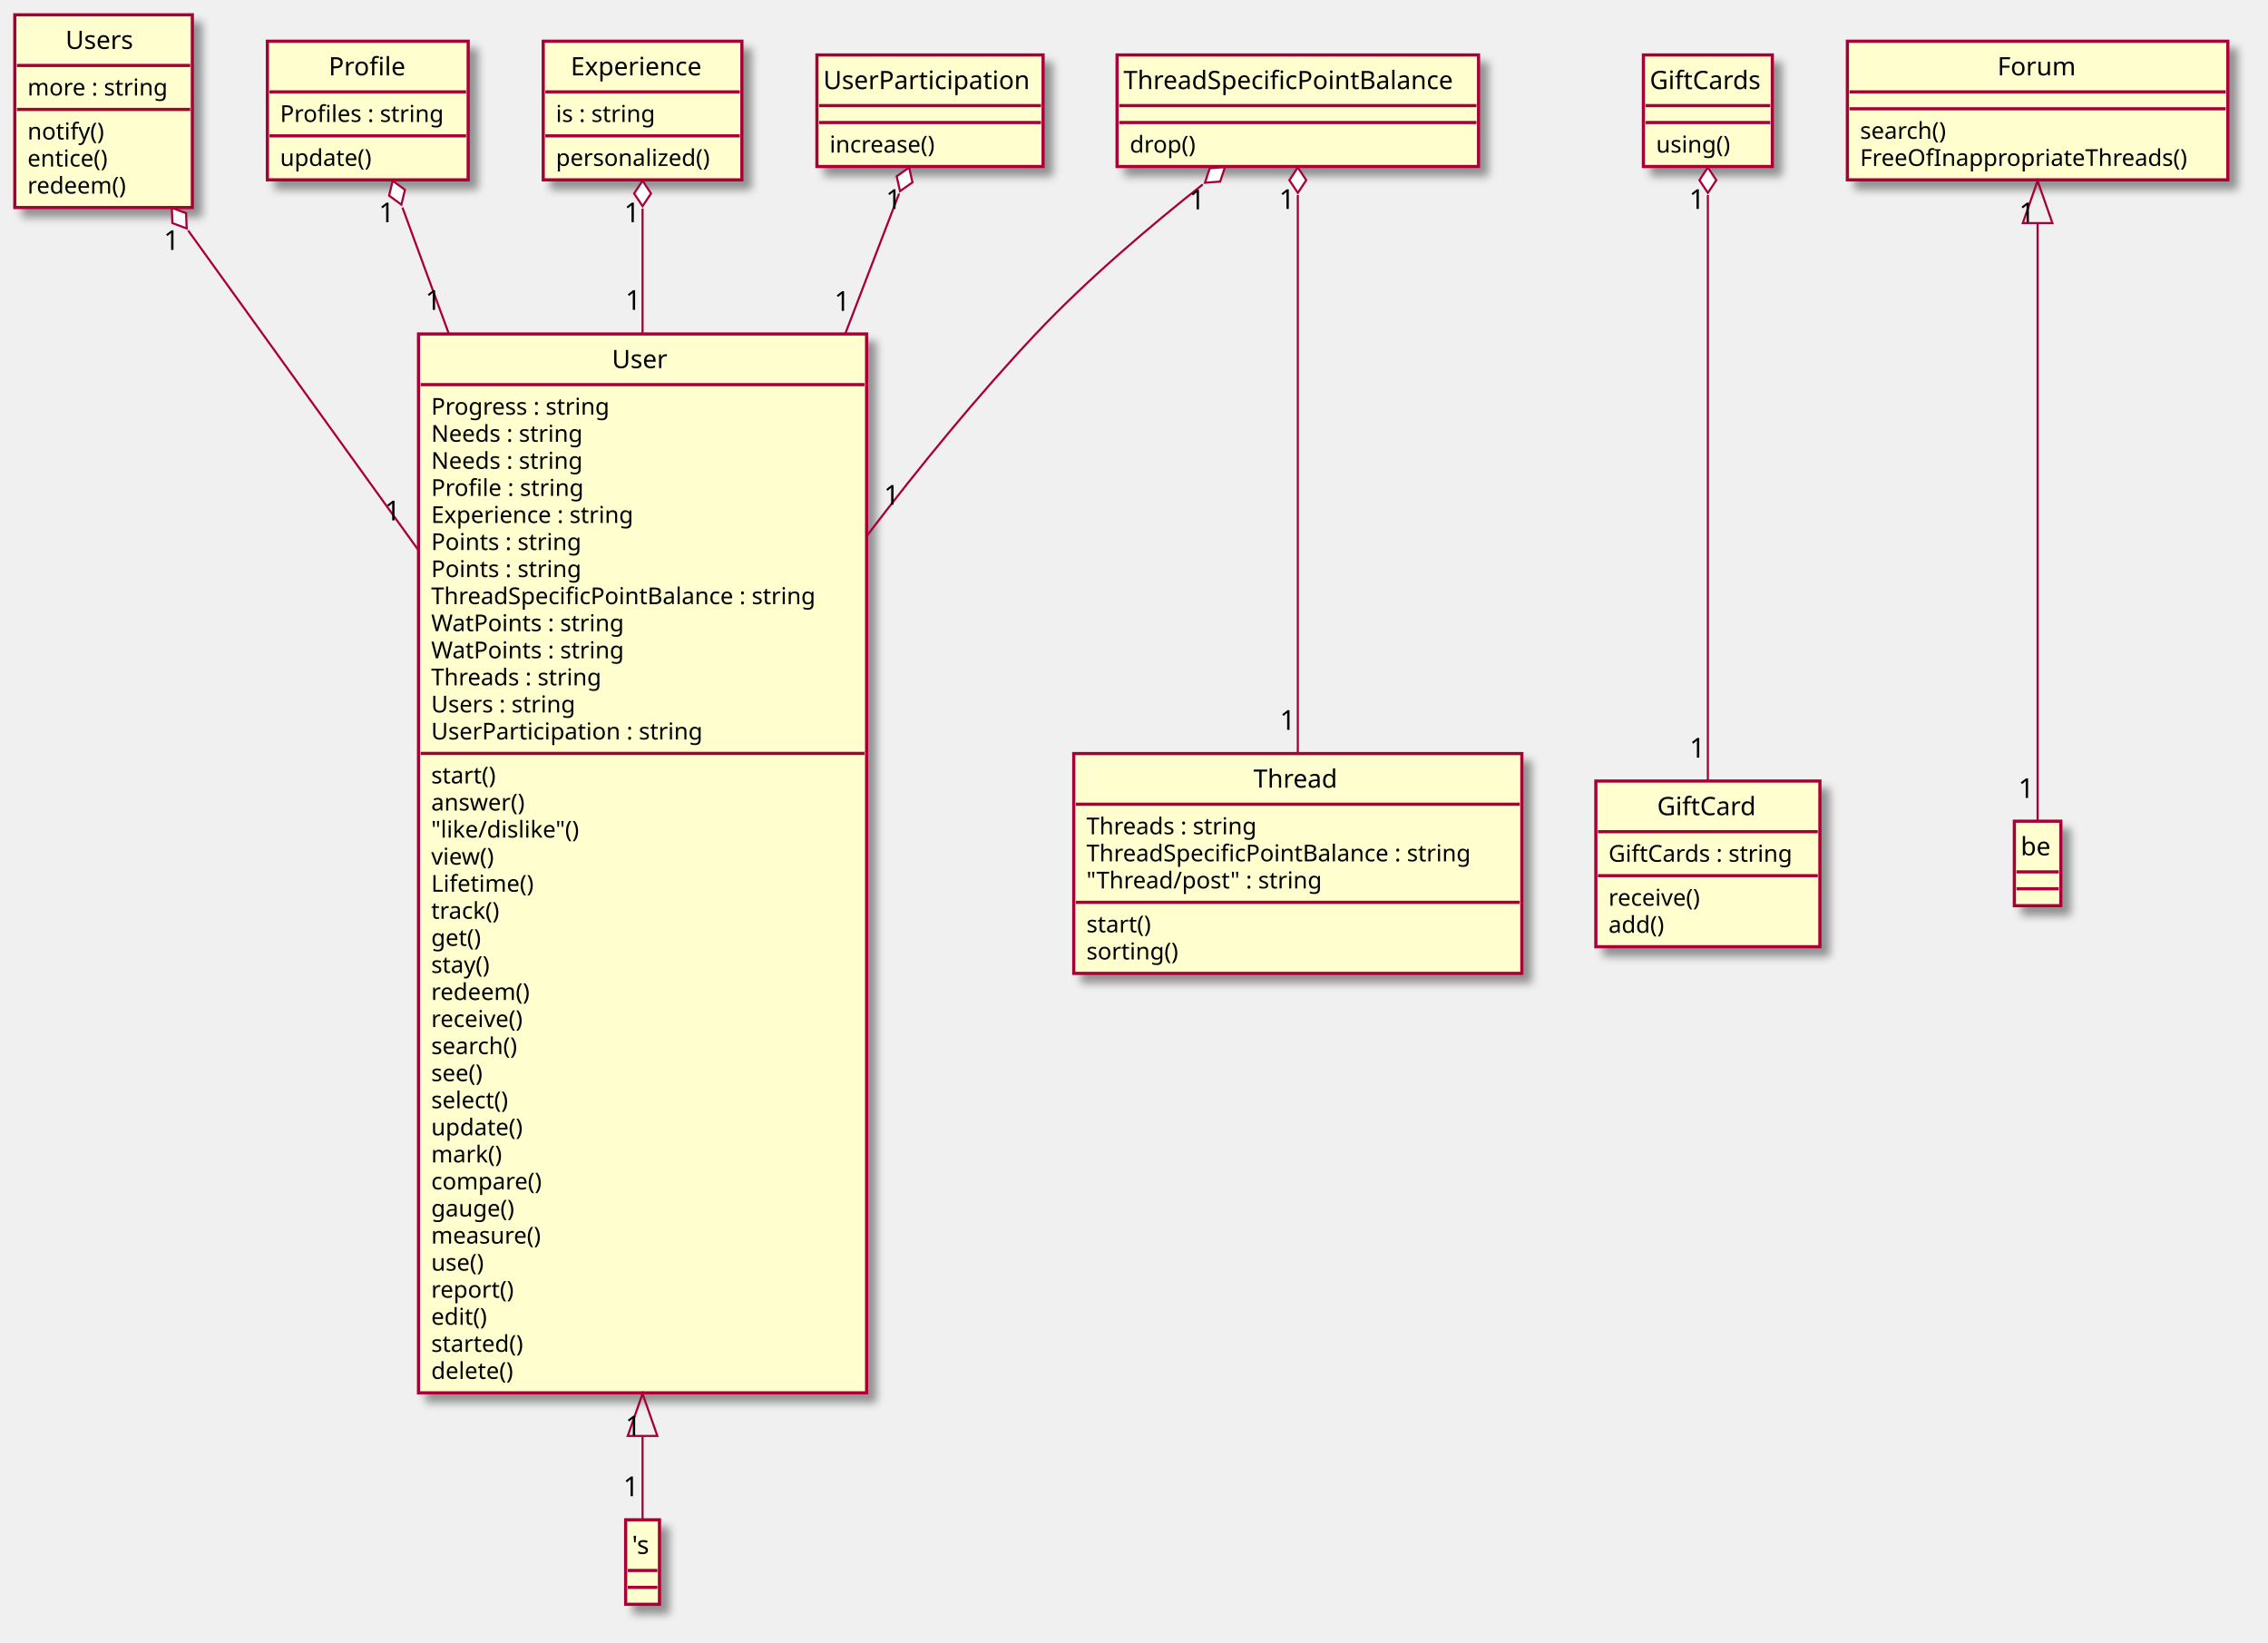
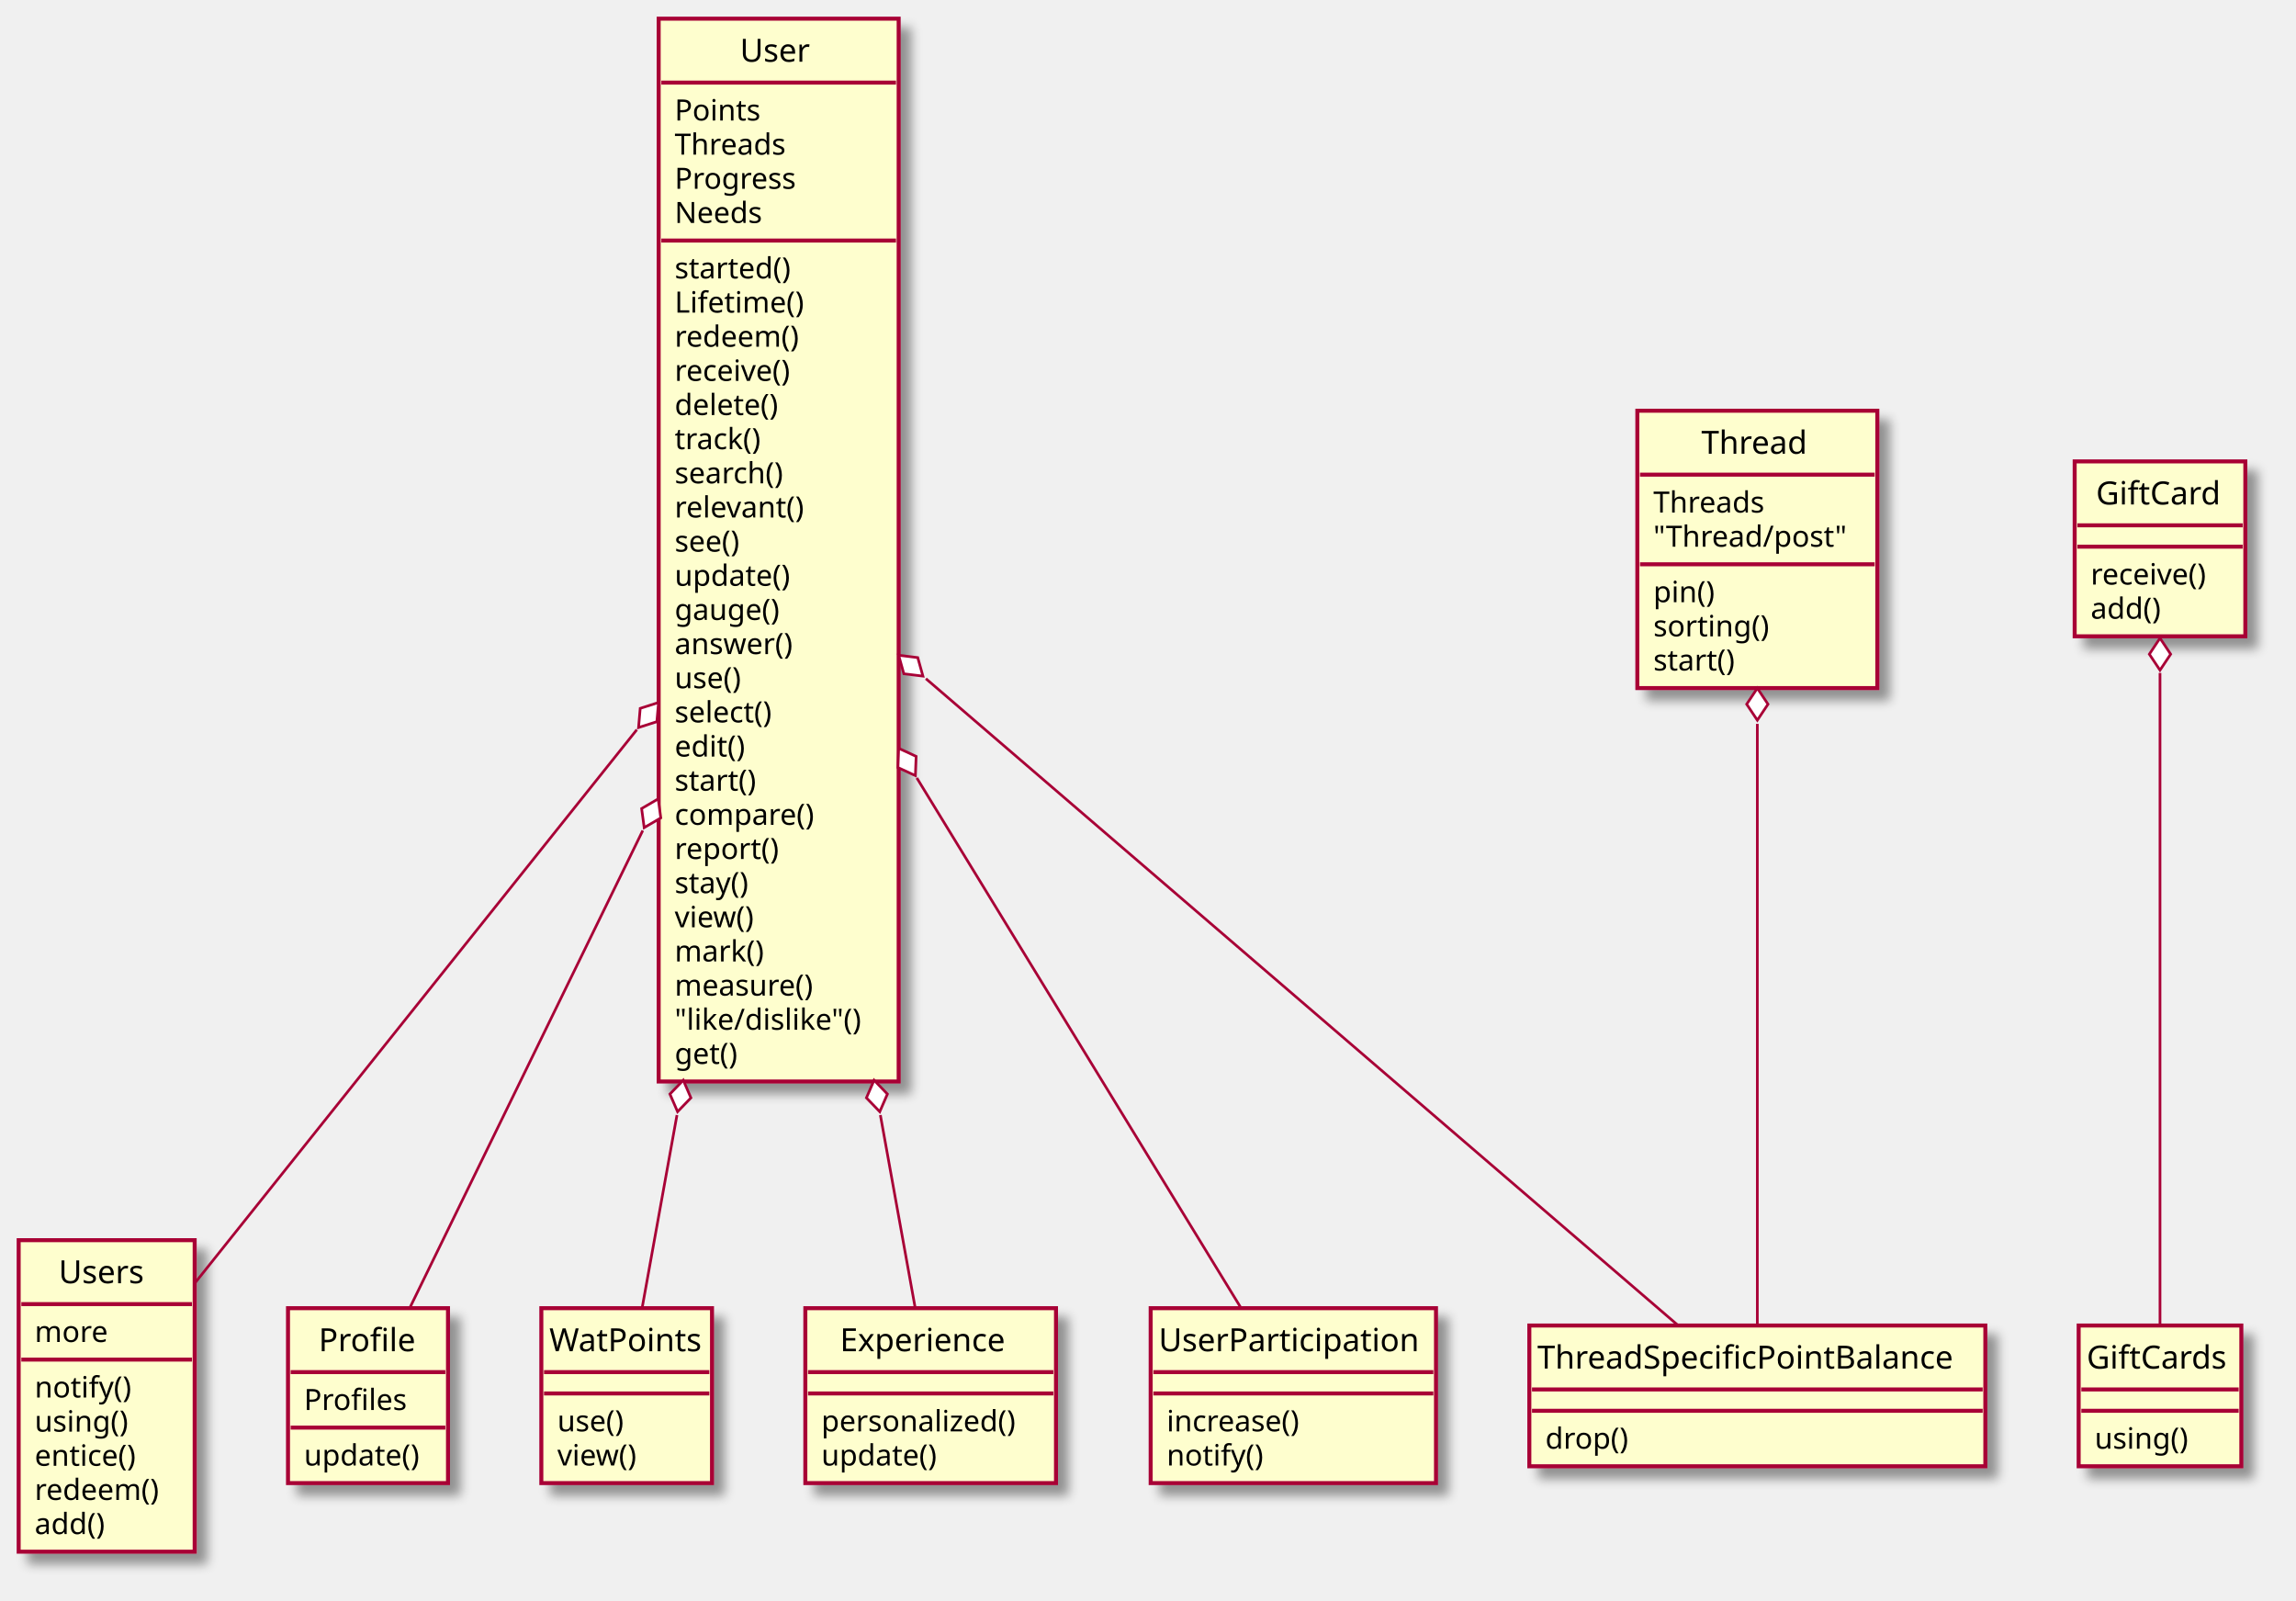
- <svg xmlns="http://www.w3.org/2000/svg" contentScriptType="application/ecmascript" contentStyleType="text/css" height="777px" preserveAspectRatio="none" style="width:1073px;height:777px;" version="1.1" viewBox="0 0 1073 777" width="1073px" zoomAndPan="magnify">
+ <svg xmlns="http://www.w3.org/2000/svg" contentScriptType="application/ecmascript" contentStyleType="text/css" height="600px" preserveAspectRatio="none" style="width:861px;height:600px;" version="1.1" viewBox="0 0 861 600" width="861px" zoomAndPan="magnify">
  <defs>
-     <filter height="300%" id="f1mthelx38ske4" width="300%" x="-1" y="-1">
+     <filter height="300%" id="f1qrqn8c54nh28" width="300%" x="-1" y="-1">
      <feGaussianBlur result="blurOut" stdDeviation="2.0" />
      <feColorMatrix in="blurOut" result="blurOut2" type="matrix" values="0 0 0 0 0 0 0 0 0 0 0 0 0 0 0 0 0 0 .4 0" />
      <feOffset dx="4.0" dy="4.0" in="blurOut2" result="blurOut3" />
      <feBlend in="SourceGraphic" in2="blurOut3" mode="normal" />
    </filter>
  </defs>
  <g>
-     <rect codeLine="2" fill="#FEFECE" filter="url(#f1mthelx38ske4)" height="500.938" id="User" style="stroke: #A80036; stroke-width: 1.5;" width="212" x="198" y="158" />
-     <text fill="#000000" font-family="sans-serif" font-size="12" lengthAdjust="spacingAndGlyphs" textLength="29" x="289.5" y="174.139">User</text>
-     <line style="stroke: #A80036; stroke-width: 1.5;" x1="199" x2="409" y1="181.969" y2="181.969" />
-     <text fill="#000000" font-family="sans-serif" font-size="11" lengthAdjust="spacingAndGlyphs" textLength="90" x="204" y="196.179">Progress : string</text>
-     <text fill="#000000" font-family="sans-serif" font-size="11" lengthAdjust="spacingAndGlyphs" textLength="79" x="204" y="208.984">Needs : string</text>
-     <text fill="#000000" font-family="sans-serif" font-size="11" lengthAdjust="spacingAndGlyphs" textLength="79" x="204" y="221.789">Needs : string</text>
-     <text fill="#000000" font-family="sans-serif" font-size="11" lengthAdjust="spacingAndGlyphs" textLength="77" x="204" y="234.593">Profile : string</text>
-     <text fill="#000000" font-family="sans-serif" font-size="11" lengthAdjust="spacingAndGlyphs" textLength="107" x="204" y="247.398">Experience : string</text>
-     <text fill="#000000" font-family="sans-serif" font-size="11" lengthAdjust="spacingAndGlyphs" textLength="75" x="204" y="260.203">Points : string</text>
-     <text fill="#000000" font-family="sans-serif" font-size="11" lengthAdjust="spacingAndGlyphs" textLength="75" x="204" y="273.007">Points : string</text>
-     <text fill="#000000" font-family="sans-serif" font-size="11" lengthAdjust="spacingAndGlyphs" textLength="200" x="204" y="285.812">ThreadSpecificPointBalance : string</text>
-     <text fill="#000000" font-family="sans-serif" font-size="11" lengthAdjust="spacingAndGlyphs" textLength="97" x="204" y="298.617">WatPoints : string</text>
-     <text fill="#000000" font-family="sans-serif" font-size="11" lengthAdjust="spacingAndGlyphs" textLength="97" x="204" y="311.421">WatPoints : string</text>
-     <text fill="#000000" font-family="sans-serif" font-size="11" lengthAdjust="spacingAndGlyphs" textLength="88" x="204" y="324.226">Threads : string</text>
-     <text fill="#000000" font-family="sans-serif" font-size="11" lengthAdjust="spacingAndGlyphs" textLength="74" x="204" y="337.031">Users : string</text>
-     <text fill="#000000" font-family="sans-serif" font-size="11" lengthAdjust="spacingAndGlyphs" textLength="136" x="204" y="349.835">UserParticipation : string</text>
-     <line style="stroke: #A80036; stroke-width: 1.5;" x1="199" x2="409" y1="356.43" y2="356.43" />
-     <text fill="#000000" font-family="sans-serif" font-size="11" lengthAdjust="spacingAndGlyphs" textLength="33" x="204" y="370.64">start()</text>
-     <text fill="#000000" font-family="sans-serif" font-size="11" lengthAdjust="spacingAndGlyphs" textLength="49" x="204" y="383.445">answer()</text>
-     <text fill="#000000" font-family="sans-serif" font-size="11" lengthAdjust="spacingAndGlyphs" textLength="78" x="204" y="396.25">"like/dislike"()</text>
-     <text fill="#000000" font-family="sans-serif" font-size="11" lengthAdjust="spacingAndGlyphs" textLength="35" x="204" y="409.054">view()</text>
-     <text fill="#000000" font-family="sans-serif" font-size="11" lengthAdjust="spacingAndGlyphs" textLength="55" x="204" y="421.859">Lifetime()</text>
-     <text fill="#000000" font-family="sans-serif" font-size="11" lengthAdjust="spacingAndGlyphs" textLength="35" x="204" y="434.664">track()</text>
-     <text fill="#000000" font-family="sans-serif" font-size="11" lengthAdjust="spacingAndGlyphs" textLength="27" x="204" y="447.468">get()</text>
-     <text fill="#000000" font-family="sans-serif" font-size="11" lengthAdjust="spacingAndGlyphs" textLength="32" x="204" y="460.273">stay()</text>
-     <text fill="#000000" font-family="sans-serif" font-size="11" lengthAdjust="spacingAndGlyphs" textLength="54" x="204" y="473.078">redeem()</text>
-     <text fill="#000000" font-family="sans-serif" font-size="11" lengthAdjust="spacingAndGlyphs" textLength="52" x="204" y="485.882">receive()</text>
-     <text fill="#000000" font-family="sans-serif" font-size="11" lengthAdjust="spacingAndGlyphs" textLength="46" x="204" y="498.687">search()</text>
-     <text fill="#000000" font-family="sans-serif" font-size="11" lengthAdjust="spacingAndGlyphs" textLength="30" x="204" y="511.492">see()</text>
-     <text fill="#000000" font-family="sans-serif" font-size="11" lengthAdjust="spacingAndGlyphs" textLength="43" x="204" y="524.296">select()</text>
-     <text fill="#000000" font-family="sans-serif" font-size="11" lengthAdjust="spacingAndGlyphs" textLength="48" x="204" y="537.101">update()</text>
-     <text fill="#000000" font-family="sans-serif" font-size="11" lengthAdjust="spacingAndGlyphs" textLength="36" x="204" y="549.906">mark()</text>
-     <text fill="#000000" font-family="sans-serif" font-size="11" lengthAdjust="spacingAndGlyphs" textLength="58" x="204" y="562.71">compare()</text>
-     <text fill="#000000" font-family="sans-serif" font-size="11" lengthAdjust="spacingAndGlyphs" textLength="44" x="204" y="575.515">gauge()</text>
-     <text fill="#000000" font-family="sans-serif" font-size="11" lengthAdjust="spacingAndGlyphs" textLength="59" x="204" y="588.32">measure()</text>
-     <text fill="#000000" font-family="sans-serif" font-size="11" lengthAdjust="spacingAndGlyphs" textLength="29" x="204" y="601.125">use()</text>
-     <text fill="#000000" font-family="sans-serif" font-size="11" lengthAdjust="spacingAndGlyphs" textLength="42" x="204" y="613.929">report()</text>
-     <text fill="#000000" font-family="sans-serif" font-size="11" lengthAdjust="spacingAndGlyphs" textLength="30" x="204" y="626.734">edit()</text>
-     <text fill="#000000" font-family="sans-serif" font-size="11" lengthAdjust="spacingAndGlyphs" textLength="48" x="204" y="639.539">started()</text>
-     <text fill="#000000" font-family="sans-serif" font-size="11" lengthAdjust="spacingAndGlyphs" textLength="46" x="204" y="652.343">delete()</text>
-     <rect codeLine="40" fill="#FEFECE" filter="url(#f1mthelx38ske4)" height="91.188" id="Users" style="stroke: #A80036; stroke-width: 1.5;" width="84" x="7" y="7" />
-     <text fill="#000000" font-family="sans-serif" font-size="12" lengthAdjust="spacingAndGlyphs" textLength="36" x="31" y="23.139">Users</text>
-     <line style="stroke: #A80036; stroke-width: 1.5;" x1="8" x2="90" y1="30.969" y2="30.969" />
-     <text fill="#000000" font-family="sans-serif" font-size="11" lengthAdjust="spacingAndGlyphs" textLength="72" x="13" y="45.179">more : string</text>
-     <line style="stroke: #A80036; stroke-width: 1.5;" x1="8" x2="90" y1="51.773" y2="51.773" />
-     <text fill="#000000" font-family="sans-serif" font-size="11" lengthAdjust="spacingAndGlyphs" textLength="40" x="13" y="65.984">notify()</text>
-     <text fill="#000000" font-family="sans-serif" font-size="11" lengthAdjust="spacingAndGlyphs" textLength="44" x="13" y="78.789">entice()</text>
-     <text fill="#000000" font-family="sans-serif" font-size="11" lengthAdjust="spacingAndGlyphs" textLength="54" x="13" y="91.593">redeem()</text>
-     <rect codeLine="46" fill="#FEFECE" filter="url(#f1mthelx38ske4)" height="78.383" id="GiftCard" style="stroke: #A80036; stroke-width: 1.5;" width="106" x="755" y="369.5" />
-     <text fill="#000000" font-family="sans-serif" font-size="12" lengthAdjust="spacingAndGlyphs" textLength="48" x="784" y="385.639">GiftCard</text>
-     <line style="stroke: #A80036; stroke-width: 1.5;" x1="756" x2="860" y1="393.469" y2="393.469" />
-     <text fill="#000000" font-family="sans-serif" font-size="11" lengthAdjust="spacingAndGlyphs" textLength="94" x="761" y="407.679">GiftCards : string</text>
-     <line style="stroke: #A80036; stroke-width: 1.5;" x1="756" x2="860" y1="414.273" y2="414.273" />
-     <text fill="#000000" font-family="sans-serif" font-size="11" lengthAdjust="spacingAndGlyphs" textLength="52" x="761" y="428.484">receive()</text>
-     <text fill="#000000" font-family="sans-serif" font-size="11" lengthAdjust="spacingAndGlyphs" textLength="29" x="761" y="441.289">add()</text>
-     <rect codeLine="51" fill="#FEFECE" filter="url(#f1mthelx38ske4)" height="65.578" id="Profile" style="stroke: #A80036; stroke-width: 1.5;" width="95" x="126.5" y="19.5" />
-     <text fill="#000000" font-family="sans-serif" font-size="12" lengthAdjust="spacingAndGlyphs" textLength="37" x="155.5" y="35.639">Profile</text>
-     <line style="stroke: #A80036; stroke-width: 1.5;" x1="127.5" x2="220.5" y1="43.469" y2="43.469" />
-     <text fill="#000000" font-family="sans-serif" font-size="11" lengthAdjust="spacingAndGlyphs" textLength="83" x="132.5" y="57.679">Profiles : string</text>
-     <line style="stroke: #A80036; stroke-width: 1.5;" x1="127.5" x2="220.5" y1="64.273" y2="64.273" />
-     <text fill="#000000" font-family="sans-serif" font-size="11" lengthAdjust="spacingAndGlyphs" textLength="48" x="132.5" y="78.484">update()</text>
-     <rect codeLine="55" fill="#FEFECE" filter="url(#f1mthelx38ske4)" height="103.992" id="Thread" style="stroke: #A80036; stroke-width: 1.5;" width="212" x="508" y="356.5" />
-     <text fill="#000000" font-family="sans-serif" font-size="12" lengthAdjust="spacingAndGlyphs" textLength="42" x="593" y="372.639">Thread</text>
-     <line style="stroke: #A80036; stroke-width: 1.5;" x1="509" x2="719" y1="380.469" y2="380.469" />
-     <text fill="#000000" font-family="sans-serif" font-size="11" lengthAdjust="spacingAndGlyphs" textLength="88" x="514" y="394.679">Threads : string</text>
-     <text fill="#000000" font-family="sans-serif" font-size="11" lengthAdjust="spacingAndGlyphs" textLength="200" x="514" y="407.484">ThreadSpecificPointBalance : string</text>
-     <text fill="#000000" font-family="sans-serif" font-size="11" lengthAdjust="spacingAndGlyphs" textLength="120" x="514" y="420.289">"Thread/post" : string</text>
-     <line style="stroke: #A80036; stroke-width: 1.5;" x1="509" x2="719" y1="426.883" y2="426.883" />
-     <text fill="#000000" font-family="sans-serif" font-size="11" lengthAdjust="spacingAndGlyphs" textLength="33" x="514" y="441.093">start()</text>
-     <text fill="#000000" font-family="sans-serif" font-size="11" lengthAdjust="spacingAndGlyphs" textLength="46" x="514" y="453.898">sorting()</text>
-     <rect codeLine="62" fill="#FEFECE" filter="url(#f1mthelx38ske4)" height="65.578" id="Experience" style="stroke: #A80036; stroke-width: 1.5;" width="94" x="257" y="19.5" />
-     <text fill="#000000" font-family="sans-serif" font-size="12" lengthAdjust="spacingAndGlyphs" textLength="68" x="270" y="35.639">Experience</text>
-     <line style="stroke: #A80036; stroke-width: 1.5;" x1="258" x2="350" y1="43.469" y2="43.469" />
-     <text fill="#000000" font-family="sans-serif" font-size="11" lengthAdjust="spacingAndGlyphs" textLength="51" x="263" y="57.679">is : string</text>
-     <line style="stroke: #A80036; stroke-width: 1.5;" x1="258" x2="350" y1="64.273" y2="64.273" />
-     <text fill="#000000" font-family="sans-serif" font-size="11" lengthAdjust="spacingAndGlyphs" textLength="82" x="263" y="78.484">personalized()</text>
-     <rect codeLine="66" fill="#FEFECE" filter="url(#f1mthelx38ske4)" height="52.773" id="GiftCards" style="stroke: #A80036; stroke-width: 1.5;" width="61" x="777.5" y="26" />
-     <text fill="#000000" font-family="sans-serif" font-size="12" lengthAdjust="spacingAndGlyphs" textLength="55" x="780.5" y="42.139">GiftCards</text>
-     <line style="stroke: #A80036; stroke-width: 1.5;" x1="778.5" x2="837.5" y1="49.969" y2="49.969" />
-     <line style="stroke: #A80036; stroke-width: 1.5;" x1="778.5" x2="837.5" y1="57.969" y2="57.969" />
-     <text fill="#000000" font-family="sans-serif" font-size="11" lengthAdjust="spacingAndGlyphs" textLength="38" x="783.5" y="72.179">using()</text>
-     <rect codeLine="69" fill="#FEFECE" filter="url(#f1mthelx38ske4)" height="52.773" id="UserParticipation" style="stroke: #A80036; stroke-width: 1.5;" width="107" x="386.5" y="26" />
-     <text fill="#000000" font-family="sans-serif" font-size="12" lengthAdjust="spacingAndGlyphs" textLength="101" x="389.5" y="42.139">UserParticipation</text>
-     <line style="stroke: #A80036; stroke-width: 1.5;" x1="387.5" x2="492.5" y1="49.969" y2="49.969" />
-     <line style="stroke: #A80036; stroke-width: 1.5;" x1="387.5" x2="492.5" y1="57.969" y2="57.969" />
-     <text fill="#000000" font-family="sans-serif" font-size="11" lengthAdjust="spacingAndGlyphs" textLength="57" x="392.5" y="72.179">increase()</text>
-     <rect codeLine="72" fill="#FEFECE" filter="url(#f1mthelx38ske4)" height="52.773" id="ThreadSpecificPointBalance" style="stroke: #A80036; stroke-width: 1.5;" width="171" x="528.5" y="26" />
-     <text fill="#000000" font-family="sans-serif" font-size="12" lengthAdjust="spacingAndGlyphs" textLength="165" x="531.5" y="42.139">ThreadSpecificPointBalance</text>
-     <line style="stroke: #A80036; stroke-width: 1.5;" x1="529.5" x2="698.5" y1="49.969" y2="49.969" />
-     <line style="stroke: #A80036; stroke-width: 1.5;" x1="529.5" x2="698.5" y1="57.969" y2="57.969" />
-     <text fill="#000000" font-family="sans-serif" font-size="11" lengthAdjust="spacingAndGlyphs" textLength="33" x="534.5" y="72.179">drop()</text>
-     <rect codeLine="75" fill="#FEFECE" filter="url(#f1mthelx38ske4)" height="65.578" id="Forum" style="stroke: #A80036; stroke-width: 1.5;" width="180" x="874" y="19.5" />
-     <text fill="#000000" font-family="sans-serif" font-size="12" lengthAdjust="spacingAndGlyphs" textLength="38" x="945" y="35.639">Forum</text>
-     <line style="stroke: #A80036; stroke-width: 1.5;" x1="875" x2="1053" y1="43.469" y2="43.469" />
-     <line style="stroke: #A80036; stroke-width: 1.5;" x1="875" x2="1053" y1="51.469" y2="51.469" />
-     <text fill="#000000" font-family="sans-serif" font-size="11" lengthAdjust="spacingAndGlyphs" textLength="46" x="880" y="65.679">search()</text>
-     <text fill="#000000" font-family="sans-serif" font-size="11" lengthAdjust="spacingAndGlyphs" textLength="168" x="880" y="78.484">FreeOfInappropriateThreads()</text>
-     <rect fill="#FEFECE" filter="url(#f1mthelx38ske4)" height="39.969" id="be" style="stroke: #A80036; stroke-width: 1.5;" width="22" x="953" y="388.5" />
-     <text fill="#000000" font-family="sans-serif" font-size="12" lengthAdjust="spacingAndGlyphs" textLength="16" x="956" y="404.639">be</text>
-     <line style="stroke: #A80036; stroke-width: 1.5;" x1="954" x2="974" y1="412.469" y2="412.469" />
-     <line style="stroke: #A80036; stroke-width: 1.5;" x1="954" x2="974" y1="420.469" y2="420.469" />
-     <rect fill="#FEFECE" filter="url(#f1mthelx38ske4)" height="39.969" id="'s" style="stroke: #A80036; stroke-width: 1.5;" width="16" x="296" y="719" />
-     <text fill="#000000" font-family="sans-serif" font-size="12" lengthAdjust="spacingAndGlyphs" textLength="10" x="299" y="735.139">'s</text>
-     <line style="stroke: #A80036; stroke-width: 1.5;" x1="297" x2="311" y1="742.969" y2="742.969" />
-     <line style="stroke: #A80036; stroke-width: 1.5;" x1="297" x2="311" y1="750.969" y2="750.969" />
-     <path codeLine="79" d="M964,105.683 C964,185.746 964,335.188 964,388.223 " fill="none" id="Forum&lt;-be" style="stroke: #A80036; stroke-width: 1.0;" />
-     <polygon fill="none" points="957,105.54,964,85.539,971,105.539,957,105.54" style="stroke: #A80036; stroke-width: 1.0;" />
-     <text fill="#000000" font-family="sans-serif" font-size="13" lengthAdjust="spacingAndGlyphs" textLength="8" x="955.263" y="105.131">1</text>
-     <text fill="#000000" font-family="sans-serif" font-size="13" lengthAdjust="spacingAndGlyphs" textLength="8" x="954.875" y="377.501">1</text>
-     <path codeLine="80" d="M569.034,87.261 C544.471,106.691 514.215,132.295 490,158 C462.307,187.396 434.928,220.898 410.041,253.601 " fill="none" id="ThreadSpecificPointBalance&lt;-User" style="stroke: #A80036; stroke-width: 1.0;" />
-     <polygon fill="#FFFFFF" points="579.527,79.06,572.336,79.603,570.072,86.45,577.263,85.906,579.527,79.06" style="stroke: #A80036; stroke-width: 1.0;" />
-     <text fill="#000000" font-family="sans-serif" font-size="13" lengthAdjust="spacingAndGlyphs" textLength="8" x="562.63" y="99.045">1</text>
-     <text fill="#000000" font-family="sans-serif" font-size="13" lengthAdjust="spacingAndGlyphs" textLength="8" x="418.122" y="238.749">1</text>
-     <path codeLine="81" d="M89.029,109.069 C118.27,149.663 159.362,206.709 197.797,260.066 " fill="none" id="Users&lt;-User" style="stroke: #A80036; stroke-width: 1.0;" />
-     <polygon fill="#FFFFFF" points="81.296,98.334,81.557,105.54,88.31,108.071,88.049,100.864,81.296,98.334" style="stroke: #A80036; stroke-width: 1.0;" />
-     <text fill="#000000" font-family="sans-serif" font-size="13" lengthAdjust="spacingAndGlyphs" textLength="8" x="77.452" y="118.23">1</text>
-     <text fill="#000000" font-family="sans-serif" font-size="13" lengthAdjust="spacingAndGlyphs" textLength="8" x="182.048" y="246.176">1</text>
-     <path codeLine="82" d="M808,92.279 C808,160.584 808,301.523 808,369.367 " fill="none" id="GiftCards&lt;-GiftCard" style="stroke: #A80036; stroke-width: 1.0;" />
-     <polygon fill="#FFFFFF" points="808,79.244,804,85.244,808,91.244,812,85.244,808,79.244" style="stroke: #A80036; stroke-width: 1.0;" />
-     <text fill="#000000" font-family="sans-serif" font-size="13" lengthAdjust="spacingAndGlyphs" textLength="8" x="799.125" y="98.841">1</text>
-     <text fill="#000000" font-family="sans-serif" font-size="13" lengthAdjust="spacingAndGlyphs" textLength="8" x="799.312" y="358.397">1</text>
-     <path codeLine="83" d="M190.415,98.199 C196.593,115.022 204.135,135.559 212.365,157.971 " fill="none" id="Profile&lt;-User" style="stroke: #A80036; stroke-width: 1.0;" />
-     <polygon fill="#FFFFFF" points="185.766,85.539,184.08,92.55,189.903,96.803,191.589,89.792,185.766,85.539" style="stroke: #A80036; stroke-width: 1.0;" />
-     <text fill="#000000" font-family="sans-serif" font-size="13" lengthAdjust="spacingAndGlyphs" textLength="8" x="179.198" y="105.131">1</text>
-     <text fill="#000000" font-family="sans-serif" font-size="13" lengthAdjust="spacingAndGlyphs" textLength="8" x="201.227" y="146.575">1</text>
-     <path codeLine="84" d="M614,92.284 C614,156.439 614,284.665 614,356.223 " fill="none" id="ThreadSpecificPointBalance&lt;-Thread" style="stroke: #A80036; stroke-width: 1.0;" />
-     <polygon fill="#FFFFFF" points="614,79.244,610,85.244,614,91.244,618,85.244,614,79.244" style="stroke: #A80036; stroke-width: 1.0;" />
-     <text fill="#000000" font-family="sans-serif" font-size="13" lengthAdjust="spacingAndGlyphs" textLength="8" x="605.125" y="98.841">1</text>
-     <text fill="#000000" font-family="sans-serif" font-size="13" lengthAdjust="spacingAndGlyphs" textLength="8" x="605.462" y="345.267">1</text>
-     <path codeLine="85" d="M304,98.7 C304,115.429 304,135.781 304,157.971 " fill="none" id="Experience&lt;-User" style="stroke: #A80036; stroke-width: 1.0;" />
-     <polygon fill="#FFFFFF" points="304,85.539,300,91.539,304,97.539,308,91.539,304,85.539" style="stroke: #A80036; stroke-width: 1.0;" />
-     <text fill="#000000" font-family="sans-serif" font-size="13" lengthAdjust="spacingAndGlyphs" textLength="8" x="295.262" y="105.131">1</text>
-     <text fill="#000000" font-family="sans-serif" font-size="13" lengthAdjust="spacingAndGlyphs" textLength="8" x="295.869" y="146.575">1</text>
-     <path codeLine="86" d="M425.37,91.582 C418.513,109.429 409.711,132.342 399.982,157.664 " fill="none" id="UserParticipation&lt;-User" style="stroke: #A80036; stroke-width: 1.0;" />
-     <polygon fill="#FFFFFF" points="430.11,79.244,424.224,83.41,425.806,90.446,431.692,86.279,430.11,79.244" style="stroke: #A80036; stroke-width: 1.0;" />
-     <text fill="#000000" font-family="sans-serif" font-size="13" lengthAdjust="spacingAndGlyphs" textLength="8" x="419.072" y="98.841">1</text>
-     <text fill="#000000" font-family="sans-serif" font-size="13" lengthAdjust="spacingAndGlyphs" textLength="8" x="394.713" y="147.064">1</text>
-     <path codeLine="87" d="M304,679.573 C304,695.326 304,708.818 304,718.855 " fill="none" id="User&lt;-'s" style="stroke: #A80036; stroke-width: 1.0;" />
-     <polygon fill="none" points="297,679.316,304,659.316,311,679.316,297,679.316" style="stroke: #A80036; stroke-width: 1.0;" />
-     <text fill="#000000" font-family="sans-serif" font-size="13" lengthAdjust="spacingAndGlyphs" textLength="8" x="295.881" y="679.055">1</text>
-     <text fill="#000000" font-family="sans-serif" font-size="13" lengthAdjust="spacingAndGlyphs" textLength="8" x="294.825" y="707.825">1</text>
+     <rect codeLine="2" fill="#FEFECE" filter="url(#f1qrqn8c54nh28)" height="398.5" id="User" style="stroke: #A80036; stroke-width: 1.5;" width="90" x="247" y="7" />
+     <text fill="#000000" font-family="sans-serif" font-size="12" lengthAdjust="spacingAndGlyphs" textLength="29" x="277.5" y="23.139">User</text>
+     <line style="stroke: #A80036; stroke-width: 1.5;" x1="248" x2="336" y1="30.969" y2="30.969" />
+     <text fill="#000000" font-family="sans-serif" font-size="11" lengthAdjust="spacingAndGlyphs" textLength="33" x="253" y="45.179">Points</text>
+     <text fill="#000000" font-family="sans-serif" font-size="11" lengthAdjust="spacingAndGlyphs" textLength="46" x="253" y="57.984">Threads</text>
+     <text fill="#000000" font-family="sans-serif" font-size="11" lengthAdjust="spacingAndGlyphs" textLength="48" x="253" y="70.789">Progress</text>
+     <text fill="#000000" font-family="sans-serif" font-size="11" lengthAdjust="spacingAndGlyphs" textLength="37" x="253" y="83.593">Needs</text>
+     <line style="stroke: #A80036; stroke-width: 1.5;" x1="248" x2="336" y1="90.188" y2="90.188" />
+     <text fill="#000000" font-family="sans-serif" font-size="11" lengthAdjust="spacingAndGlyphs" textLength="48" x="253" y="104.398">started()</text>
+     <text fill="#000000" font-family="sans-serif" font-size="11" lengthAdjust="spacingAndGlyphs" textLength="55" x="253" y="117.203">Lifetime()</text>
+     <text fill="#000000" font-family="sans-serif" font-size="11" lengthAdjust="spacingAndGlyphs" textLength="54" x="253" y="130.007">redeem()</text>
+     <text fill="#000000" font-family="sans-serif" font-size="11" lengthAdjust="spacingAndGlyphs" textLength="52" x="253" y="142.812">receive()</text>
+     <text fill="#000000" font-family="sans-serif" font-size="11" lengthAdjust="spacingAndGlyphs" textLength="46" x="253" y="155.617">delete()</text>
+     <text fill="#000000" font-family="sans-serif" font-size="11" lengthAdjust="spacingAndGlyphs" textLength="35" x="253" y="168.421">track()</text>
+     <text fill="#000000" font-family="sans-serif" font-size="11" lengthAdjust="spacingAndGlyphs" textLength="46" x="253" y="181.226">search()</text>
+     <text fill="#000000" font-family="sans-serif" font-size="11" lengthAdjust="spacingAndGlyphs" textLength="56" x="253" y="194.031">relevant()</text>
+     <text fill="#000000" font-family="sans-serif" font-size="11" lengthAdjust="spacingAndGlyphs" textLength="30" x="253" y="206.835">see()</text>
+     <text fill="#000000" font-family="sans-serif" font-size="11" lengthAdjust="spacingAndGlyphs" textLength="48" x="253" y="219.64">update()</text>
+     <text fill="#000000" font-family="sans-serif" font-size="11" lengthAdjust="spacingAndGlyphs" textLength="44" x="253" y="232.445">gauge()</text>
+     <text fill="#000000" font-family="sans-serif" font-size="11" lengthAdjust="spacingAndGlyphs" textLength="49" x="253" y="245.25">answer()</text>
+     <text fill="#000000" font-family="sans-serif" font-size="11" lengthAdjust="spacingAndGlyphs" textLength="29" x="253" y="258.054">use()</text>
+     <text fill="#000000" font-family="sans-serif" font-size="11" lengthAdjust="spacingAndGlyphs" textLength="43" x="253" y="270.859">select()</text>
+     <text fill="#000000" font-family="sans-serif" font-size="11" lengthAdjust="spacingAndGlyphs" textLength="30" x="253" y="283.664">edit()</text>
+     <text fill="#000000" font-family="sans-serif" font-size="11" lengthAdjust="spacingAndGlyphs" textLength="33" x="253" y="296.468">start()</text>
+     <text fill="#000000" font-family="sans-serif" font-size="11" lengthAdjust="spacingAndGlyphs" textLength="58" x="253" y="309.273">compare()</text>
+     <text fill="#000000" font-family="sans-serif" font-size="11" lengthAdjust="spacingAndGlyphs" textLength="42" x="253" y="322.078">report()</text>
+     <text fill="#000000" font-family="sans-serif" font-size="11" lengthAdjust="spacingAndGlyphs" textLength="32" x="253" y="334.882">stay()</text>
+     <text fill="#000000" font-family="sans-serif" font-size="11" lengthAdjust="spacingAndGlyphs" textLength="35" x="253" y="347.687">view()</text>
+     <text fill="#000000" font-family="sans-serif" font-size="11" lengthAdjust="spacingAndGlyphs" textLength="36" x="253" y="360.492">mark()</text>
+     <text fill="#000000" font-family="sans-serif" font-size="11" lengthAdjust="spacingAndGlyphs" textLength="59" x="253" y="373.296">measure()</text>
+     <text fill="#000000" font-family="sans-serif" font-size="11" lengthAdjust="spacingAndGlyphs" textLength="78" x="253" y="386.101">"like/dislike"()</text>
+     <text fill="#000000" font-family="sans-serif" font-size="11" lengthAdjust="spacingAndGlyphs" textLength="27" x="253" y="398.906">get()</text>
+     <rect codeLine="32" fill="#FEFECE" filter="url(#f1qrqn8c54nh28)" height="116.797" id="Users" style="stroke: #A80036; stroke-width: 1.5;" width="66" x="7" y="465" />
+     <text fill="#000000" font-family="sans-serif" font-size="12" lengthAdjust="spacingAndGlyphs" textLength="36" x="22" y="481.139">Users</text>
+     <line style="stroke: #A80036; stroke-width: 1.5;" x1="8" x2="72" y1="488.969" y2="488.969" />
+     <text fill="#000000" font-family="sans-serif" font-size="11" lengthAdjust="spacingAndGlyphs" textLength="30" x="13" y="503.179">more</text>
+     <line style="stroke: #A80036; stroke-width: 1.5;" x1="8" x2="72" y1="509.773" y2="509.773" />
+     <text fill="#000000" font-family="sans-serif" font-size="11" lengthAdjust="spacingAndGlyphs" textLength="40" x="13" y="523.984">notify()</text>
+     <text fill="#000000" font-family="sans-serif" font-size="11" lengthAdjust="spacingAndGlyphs" textLength="38" x="13" y="536.789">using()</text>
+     <text fill="#000000" font-family="sans-serif" font-size="11" lengthAdjust="spacingAndGlyphs" textLength="44" x="13" y="549.593">entice()</text>
+     <text fill="#000000" font-family="sans-serif" font-size="11" lengthAdjust="spacingAndGlyphs" textLength="54" x="13" y="562.398">redeem()</text>
+     <text fill="#000000" font-family="sans-serif" font-size="11" lengthAdjust="spacingAndGlyphs" textLength="29" x="13" y="575.203">add()</text>
+     <rect codeLine="40" fill="#FEFECE" filter="url(#f1qrqn8c54nh28)" height="65.578" id="GiftCard" style="stroke: #A80036; stroke-width: 1.5;" width="64" x="778" y="173" />
+     <text fill="#000000" font-family="sans-serif" font-size="12" lengthAdjust="spacingAndGlyphs" textLength="48" x="786" y="189.139">GiftCard</text>
+     <line style="stroke: #A80036; stroke-width: 1.5;" x1="779" x2="841" y1="196.969" y2="196.969" />
+     <line style="stroke: #A80036; stroke-width: 1.5;" x1="779" x2="841" y1="204.969" y2="204.969" />
+     <text fill="#000000" font-family="sans-serif" font-size="11" lengthAdjust="spacingAndGlyphs" textLength="52" x="784" y="219.179">receive()</text>
+     <text fill="#000000" font-family="sans-serif" font-size="11" lengthAdjust="spacingAndGlyphs" textLength="29" x="784" y="231.984">add()</text>
+     <rect codeLine="44" fill="#FEFECE" filter="url(#f1qrqn8c54nh28)" height="65.578" id="Profile" style="stroke: #A80036; stroke-width: 1.5;" width="60" x="108" y="490.5" />
+     <text fill="#000000" font-family="sans-serif" font-size="12" lengthAdjust="spacingAndGlyphs" textLength="37" x="119.5" y="506.639">Profile</text>
+     <line style="stroke: #A80036; stroke-width: 1.5;" x1="109" x2="167" y1="514.469" y2="514.469" />
+     <text fill="#000000" font-family="sans-serif" font-size="11" lengthAdjust="spacingAndGlyphs" textLength="41" x="114" y="528.679">Profiles</text>
+     <line style="stroke: #A80036; stroke-width: 1.5;" x1="109" x2="167" y1="535.273" y2="535.273" />
+     <text fill="#000000" font-family="sans-serif" font-size="11" lengthAdjust="spacingAndGlyphs" textLength="48" x="114" y="549.484">update()</text>
+     <rect codeLine="48" fill="#FEFECE" filter="url(#f1qrqn8c54nh28)" height="103.992" id="Thread" style="stroke: #A80036; stroke-width: 1.5;" width="90" x="614" y="154" />
+     <text fill="#000000" font-family="sans-serif" font-size="12" lengthAdjust="spacingAndGlyphs" textLength="42" x="638" y="170.139">Thread</text>
+     <line style="stroke: #A80036; stroke-width: 1.5;" x1="615" x2="703" y1="177.969" y2="177.969" />
+     <text fill="#000000" font-family="sans-serif" font-size="11" lengthAdjust="spacingAndGlyphs" textLength="46" x="620" y="192.179">Threads</text>
+     <text fill="#000000" font-family="sans-serif" font-size="11" lengthAdjust="spacingAndGlyphs" textLength="78" x="620" y="204.984">"Thread/post"</text>
+     <line style="stroke: #A80036; stroke-width: 1.5;" x1="615" x2="703" y1="211.578" y2="211.578" />
+     <text fill="#000000" font-family="sans-serif" font-size="11" lengthAdjust="spacingAndGlyphs" textLength="25" x="620" y="225.789">pin()</text>
+     <text fill="#000000" font-family="sans-serif" font-size="11" lengthAdjust="spacingAndGlyphs" textLength="46" x="620" y="238.593">sorting()</text>
+     <text fill="#000000" font-family="sans-serif" font-size="11" lengthAdjust="spacingAndGlyphs" textLength="33" x="620" y="251.398">start()</text>
+     <rect codeLine="55" fill="#FEFECE" filter="url(#f1qrqn8c54nh28)" height="52.773" id="GiftCards" style="stroke: #A80036; stroke-width: 1.5;" width="61" x="779.5" y="497" />
+     <text fill="#000000" font-family="sans-serif" font-size="12" lengthAdjust="spacingAndGlyphs" textLength="55" x="782.5" y="513.139">GiftCards</text>
+     <line style="stroke: #A80036; stroke-width: 1.5;" x1="780.5" x2="839.5" y1="520.969" y2="520.969" />
+     <line style="stroke: #A80036; stroke-width: 1.5;" x1="780.5" x2="839.5" y1="528.969" y2="528.969" />
+     <text fill="#000000" font-family="sans-serif" font-size="11" lengthAdjust="spacingAndGlyphs" textLength="38" x="785.5" y="543.179">using()</text>
+     <rect codeLine="58" fill="#FEFECE" filter="url(#f1qrqn8c54nh28)" height="65.578" id="WatPoints" style="stroke: #A80036; stroke-width: 1.5;" width="64" x="203" y="490.5" />
+     <text fill="#000000" font-family="sans-serif" font-size="12" lengthAdjust="spacingAndGlyphs" textLength="58" x="206" y="506.639">WatPoints</text>
+     <line style="stroke: #A80036; stroke-width: 1.5;" x1="204" x2="266" y1="514.469" y2="514.469" />
+     <line style="stroke: #A80036; stroke-width: 1.5;" x1="204" x2="266" y1="522.469" y2="522.469" />
+     <text fill="#000000" font-family="sans-serif" font-size="11" lengthAdjust="spacingAndGlyphs" textLength="29" x="209" y="536.679">use()</text>
+     <text fill="#000000" font-family="sans-serif" font-size="11" lengthAdjust="spacingAndGlyphs" textLength="35" x="209" y="549.484">view()</text>
+     <rect codeLine="62" fill="#FEFECE" filter="url(#f1qrqn8c54nh28)" height="65.578" id="Experience" style="stroke: #A80036; stroke-width: 1.5;" width="94" x="302" y="490.5" />
+     <text fill="#000000" font-family="sans-serif" font-size="12" lengthAdjust="spacingAndGlyphs" textLength="68" x="315" y="506.639">Experience</text>
+     <line style="stroke: #A80036; stroke-width: 1.5;" x1="303" x2="395" y1="514.469" y2="514.469" />
+     <line style="stroke: #A80036; stroke-width: 1.5;" x1="303" x2="395" y1="522.469" y2="522.469" />
+     <text fill="#000000" font-family="sans-serif" font-size="11" lengthAdjust="spacingAndGlyphs" textLength="82" x="308" y="536.679">personalized()</text>
+     <text fill="#000000" font-family="sans-serif" font-size="11" lengthAdjust="spacingAndGlyphs" textLength="48" x="308" y="549.484">update()</text>
+     <rect codeLine="66" fill="#FEFECE" filter="url(#f1qrqn8c54nh28)" height="52.773" id="ThreadSpecificPointBalance" style="stroke: #A80036; stroke-width: 1.5;" width="171" x="573.5" y="497" />
+     <text fill="#000000" font-family="sans-serif" font-size="12" lengthAdjust="spacingAndGlyphs" textLength="165" x="576.5" y="513.139">ThreadSpecificPointBalance</text>
+     <line style="stroke: #A80036; stroke-width: 1.5;" x1="574.5" x2="743.5" y1="520.969" y2="520.969" />
+     <line style="stroke: #A80036; stroke-width: 1.5;" x1="574.5" x2="743.5" y1="528.969" y2="528.969" />
+     <text fill="#000000" font-family="sans-serif" font-size="11" lengthAdjust="spacingAndGlyphs" textLength="33" x="579.5" y="543.179">drop()</text>
+     <rect codeLine="69" fill="#FEFECE" filter="url(#f1qrqn8c54nh28)" height="65.578" id="UserParticipation" style="stroke: #A80036; stroke-width: 1.5;" width="107" x="431.5" y="490.5" />
+     <text fill="#000000" font-family="sans-serif" font-size="12" lengthAdjust="spacingAndGlyphs" textLength="101" x="434.5" y="506.639">UserParticipation</text>
+     <line style="stroke: #A80036; stroke-width: 1.5;" x1="432.5" x2="537.5" y1="514.469" y2="514.469" />
+     <line style="stroke: #A80036; stroke-width: 1.5;" x1="432.5" x2="537.5" y1="522.469" y2="522.469" />
+     <text fill="#000000" font-family="sans-serif" font-size="11" lengthAdjust="spacingAndGlyphs" textLength="57" x="437.5" y="536.679">increase()</text>
+     <text fill="#000000" font-family="sans-serif" font-size="11" lengthAdjust="spacingAndGlyphs" textLength="40" x="437.5" y="549.484">notify()</text>
+     <path codeLine="73" d="M347.203,254.457 C425.868,322.083 567.496,443.837 629.064,496.765 " fill="none" id="User&lt;-ThreadSpecificPointBalance" style="stroke: #A80036; stroke-width: 1.0;" />
+     <polygon fill="#FFFFFF" points="337.001,245.686,338.942,252.631,346.1,253.51,344.158,246.565,337.001,245.686" style="stroke: #A80036; stroke-width: 1.0;" />
+     <path codeLine="74" d="M343.805,291.686 C383.779,357.032 436.886,443.847 465.215,490.157 " fill="none" id="User&lt;-UserParticipation" style="stroke: #A80036; stroke-width: 1.0;" />
+     <polygon fill="#FFFFFF" points="337.006,280.573,336.725,287.779,343.268,290.81,343.549,283.604,337.006,280.573" style="stroke: #A80036; stroke-width: 1.0;" />
+     <path codeLine="75" d="M238.805,273.599 C188.692,336.34 115.189,428.364 73.019,481.16 " fill="none" id="User&lt;-Users" style="stroke: #A80036; stroke-width: 1.0;" />
+     <polygon fill="#FFFFFF" points="246.947,263.405,240.077,265.597,239.458,272.781,246.328,270.589,246.947,263.405" style="stroke: #A80036; stroke-width: 1.0;" />
+     <path codeLine="76" d="M810,252.318 C810,319.496 810,443.313 810,496.79 " fill="none" id="GiftCard&lt;-GiftCards" style="stroke: #A80036; stroke-width: 1.0;" />
+     <polygon fill="#FFFFFF" points="810,239.281,806,245.281,810,251.281,814,245.281,810,239.281" style="stroke: #A80036; stroke-width: 1.0;" />
+     <path codeLine="77" d="M241.04,311.401 C210.641,373.681 174.103,448.536 153.721,490.293 " fill="none" id="User&lt;-Profile" style="stroke: #A80036; stroke-width: 1.0;" />
+     <polygon fill="#FFFFFF" points="246.835,299.529,240.608,303.166,241.571,310.313,247.798,306.676,246.835,299.529" style="stroke: #A80036; stroke-width: 1.0;" />
+     <path codeLine="78" d="M659,271.421 C659,340.983 659,448.351 659,496.994 " fill="none" id="Thread&lt;-ThreadSpecificPointBalance" style="stroke: #A80036; stroke-width: 1.0;" />
+     <polygon fill="#FFFFFF" points="659,258.041,655,264.041,659,270.041,663,264.041,659,258.041" style="stroke: #A80036; stroke-width: 1.0;" />
+     <path codeLine="79" d="M253.863,418.09 C248.789,446.178 244.176,471.709 240.782,490.494 " fill="none" id="User&lt;-WatPoints" style="stroke: #A80036; stroke-width: 1.0;" />
+     <polygon fill="#FFFFFF" points="256.225,405.019,251.222,410.212,254.091,416.828,259.094,411.635,256.225,405.019" style="stroke: #A80036; stroke-width: 1.0;" />
+     <path codeLine="80" d="M330.137,418.09 C335.211,446.178 339.824,471.709 343.218,490.494 " fill="none" id="User&lt;-Experience" style="stroke: #A80036; stroke-width: 1.0;" />
+     <polygon fill="#FFFFFF" points="327.775,405.019,324.906,411.635,329.909,416.828,332.778,410.212,327.775,405.019" style="stroke: #A80036; stroke-width: 1.0;" />
  </g>
</svg>
